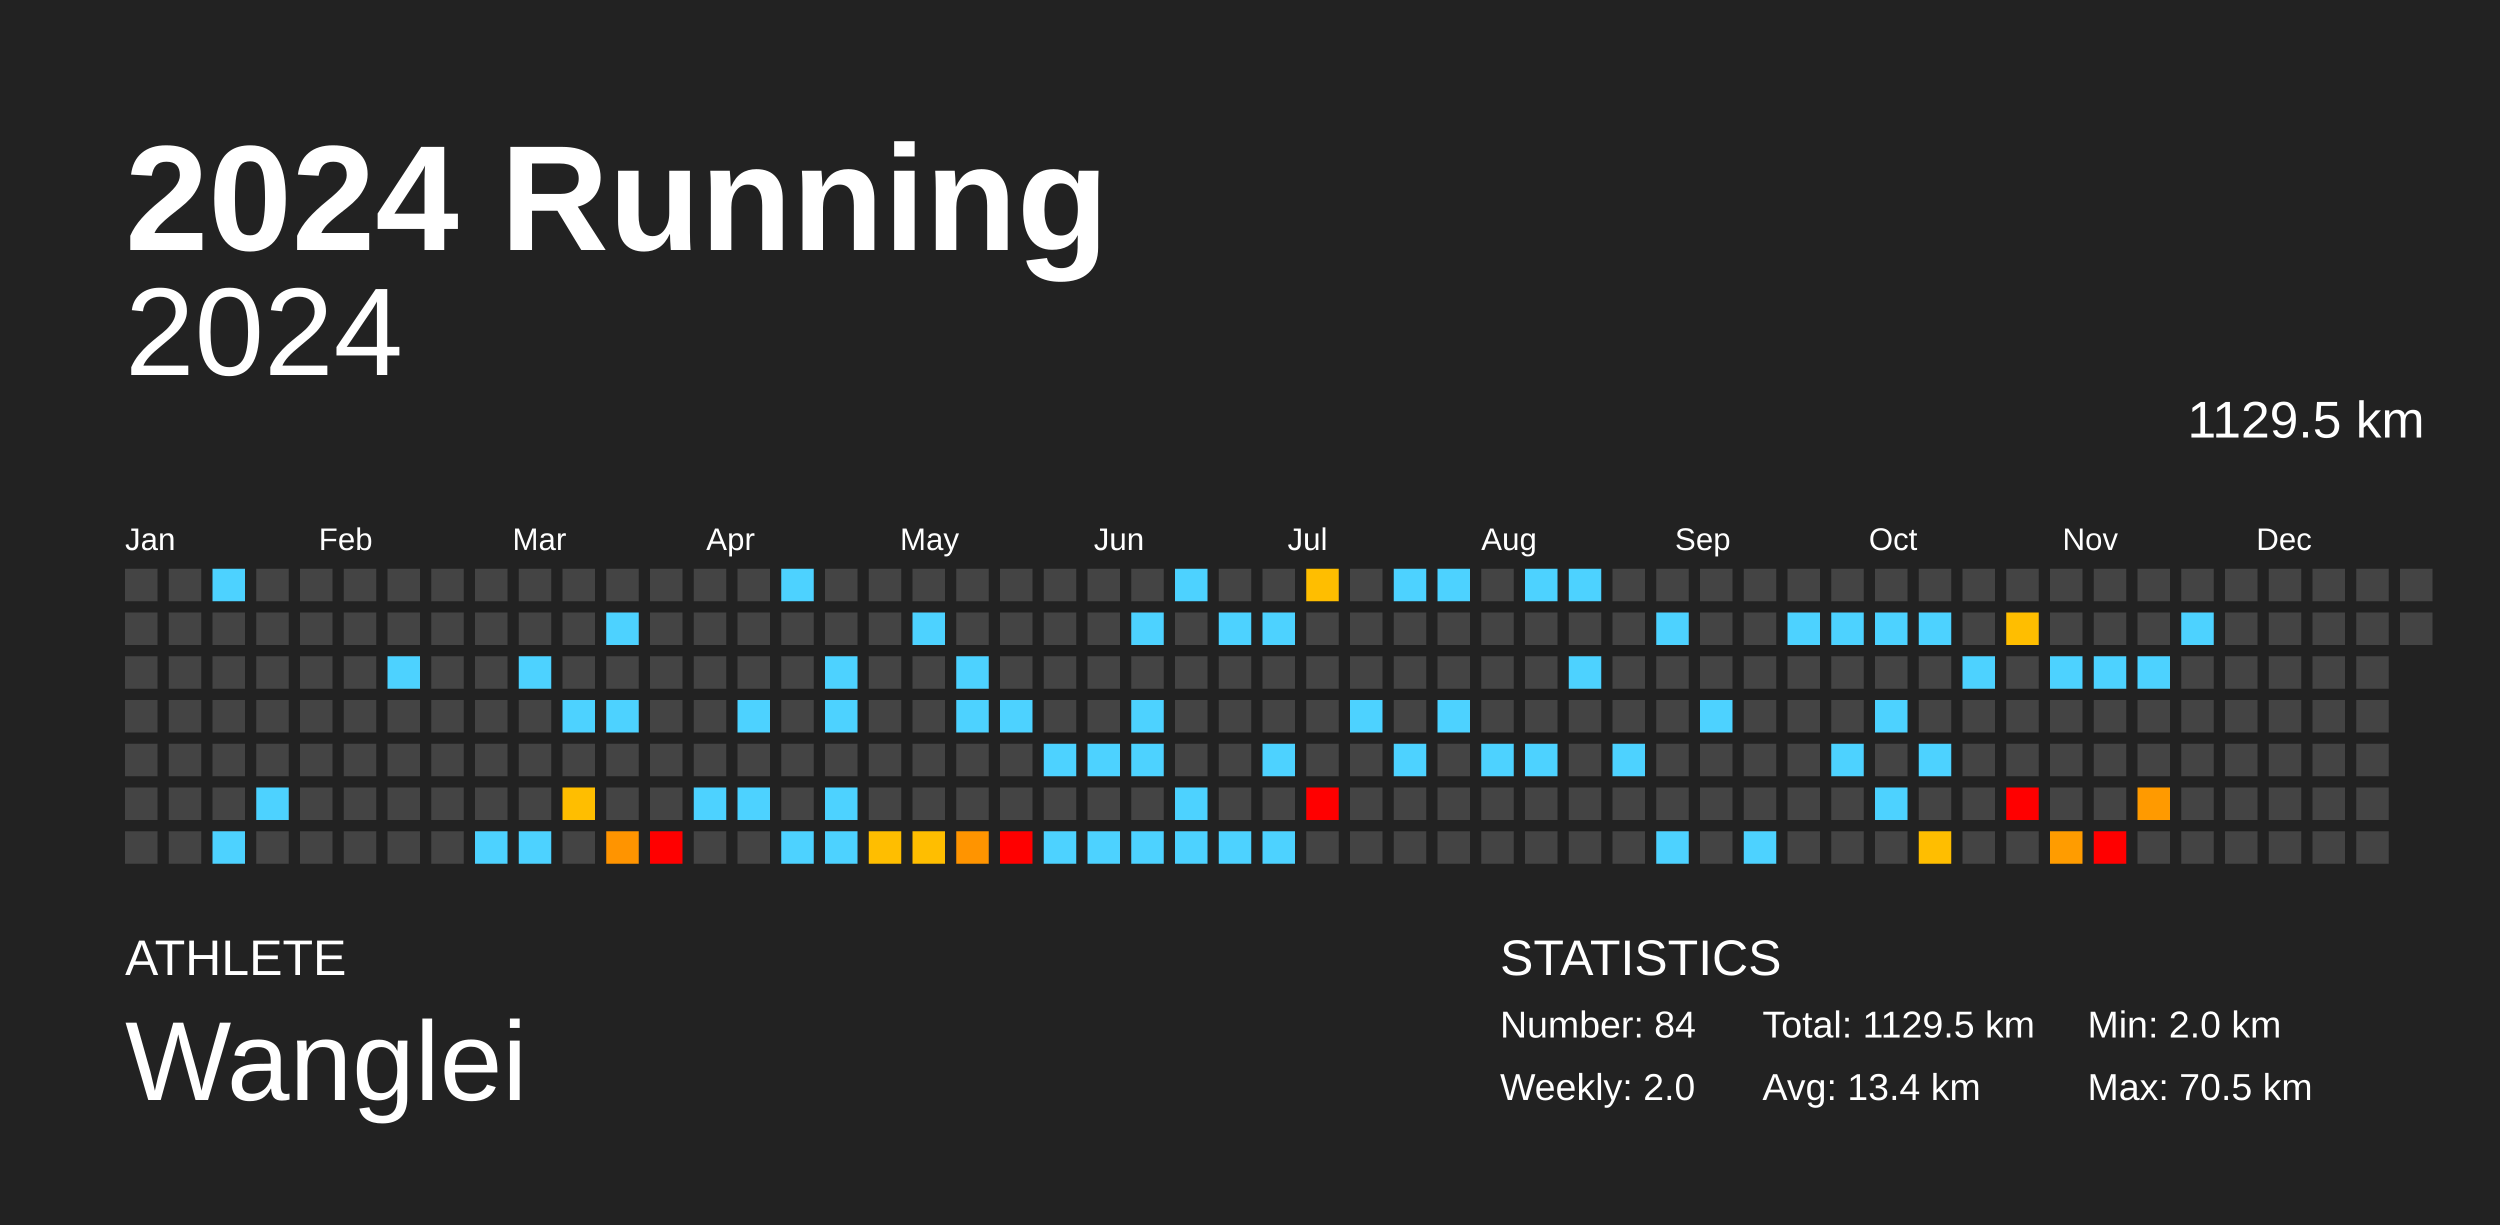
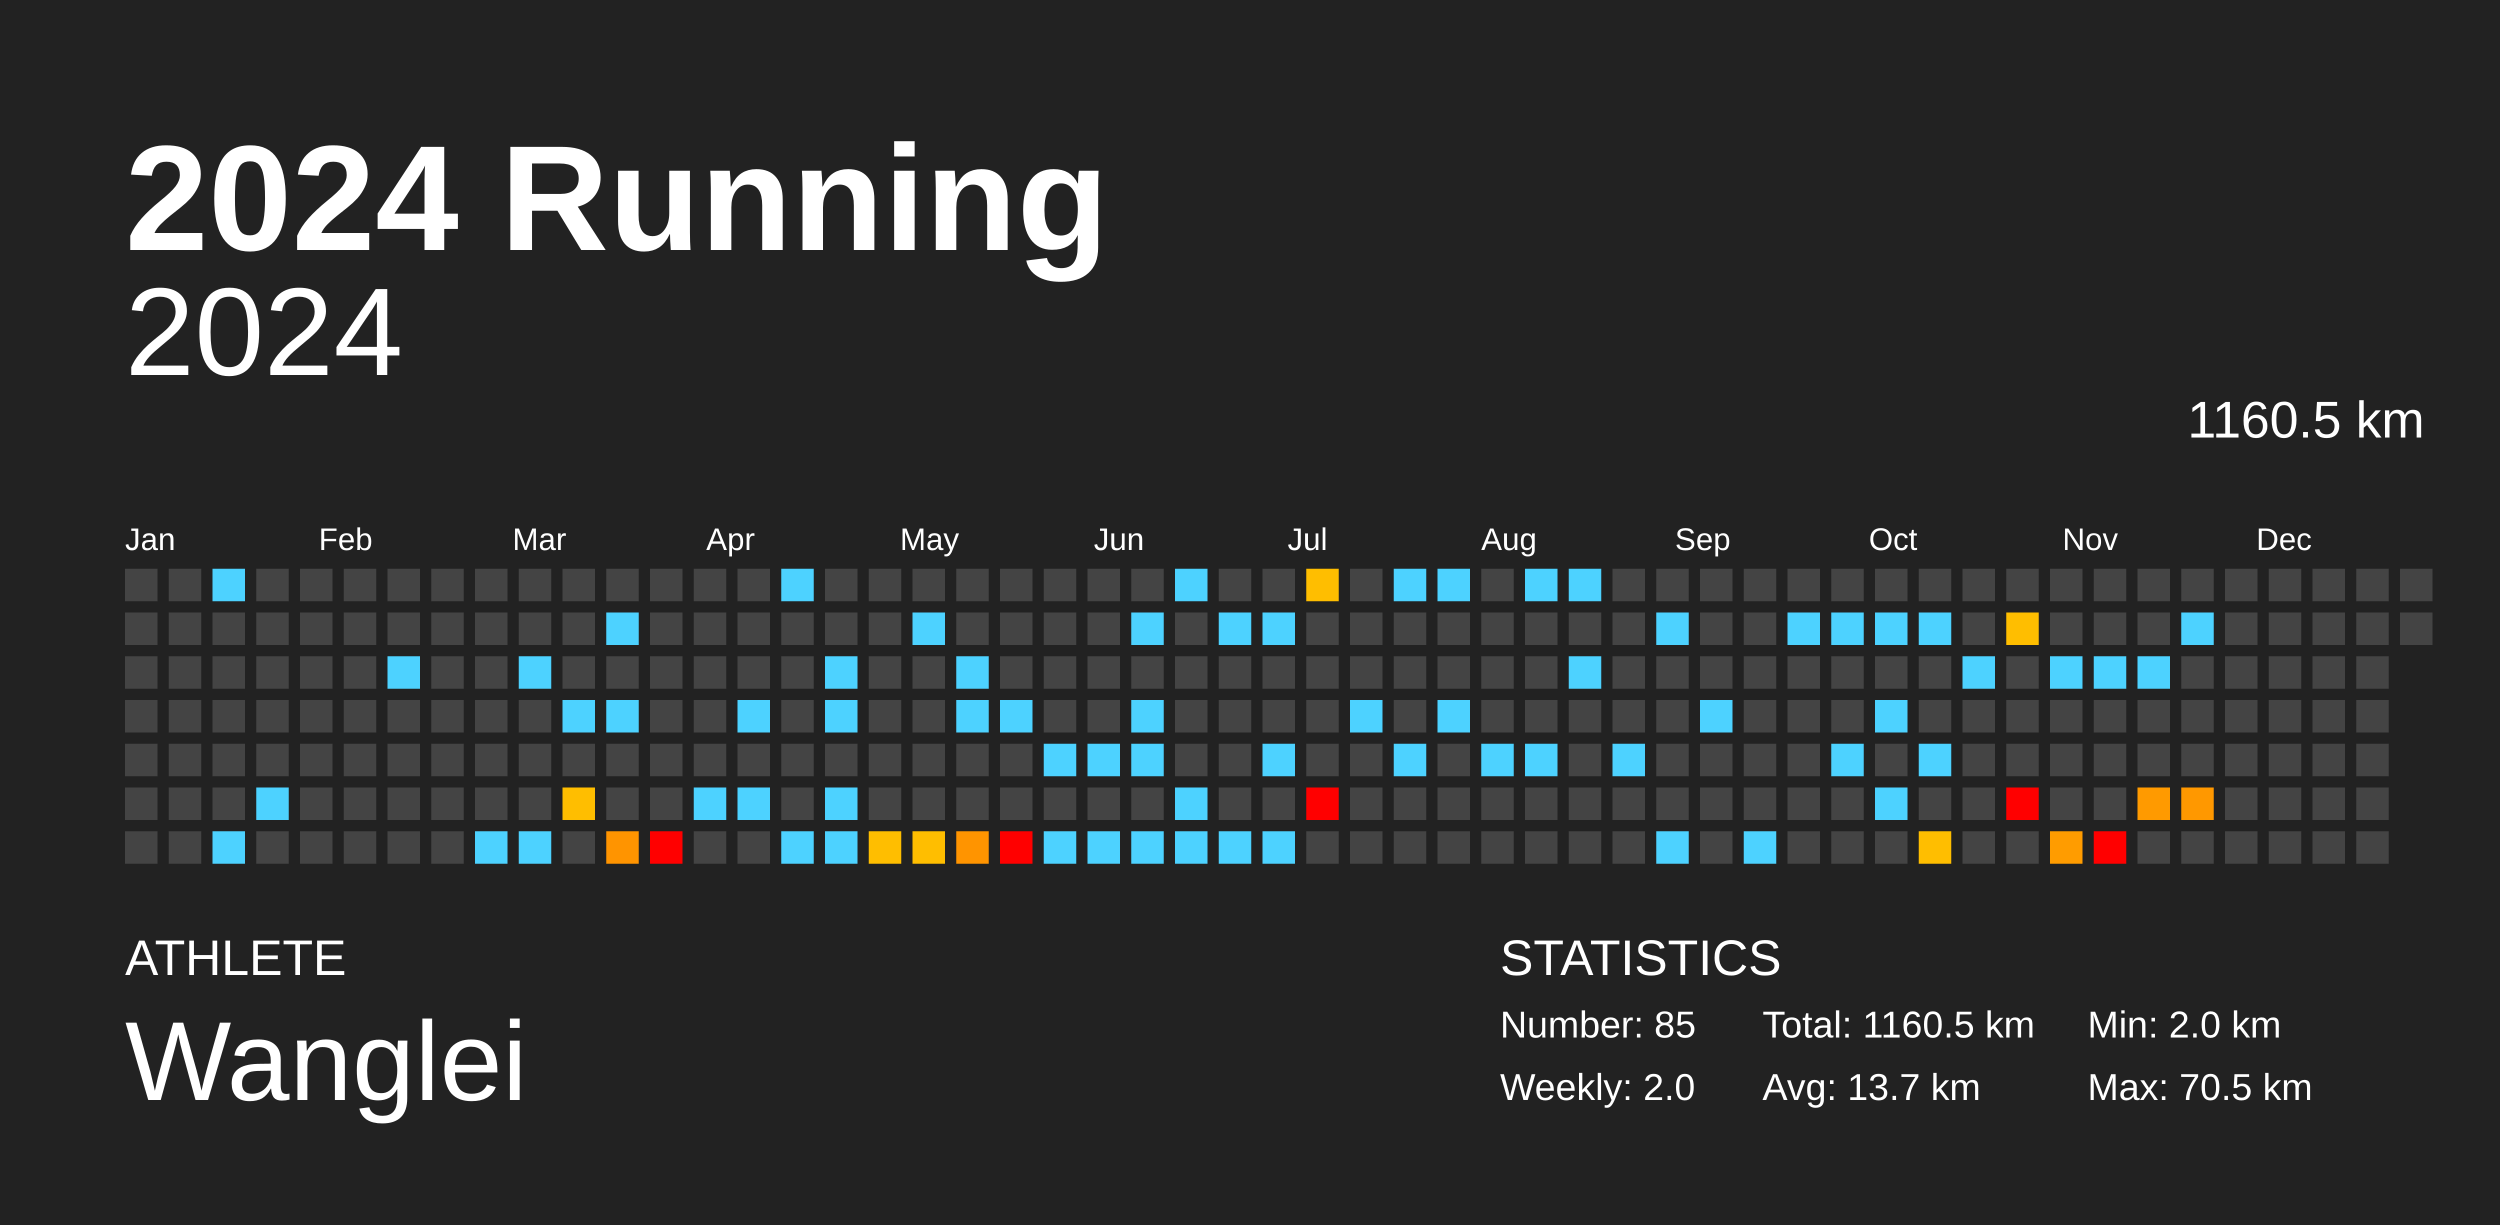
<svg xmlns="http://www.w3.org/2000/svg" baseProfile="full" height="98mm" version="1.1" viewBox="0,0,200,98" width="200mm">
  <defs />
  <rect fill="#222222" height="98" width="200" x="0" y="0" />
  <text fill="#FFFFFF" style="font-size:12px; font-family:Arial; font-weight:bold;" x="10" y="20">2024 Running</text>
  <text fill="#FFFFFF" style="font-size:4px; font-family:Arial" x="10" y="78">ATHLETE</text>
  <text fill="#FFFFFF" style="font-size:9px; font-family:Arial" x="10" y="88">Wanglei</text>
  <text fill="#FFFFFF" style="font-size:4px; font-family:Arial" x="120" y="78">STATISTICS</text>
-   <text fill="#FFFFFF" style="font-size:3px; font-family:Arial" x="120" y="83">Number: 84</text>
+   <text fill="#FFFFFF" style="font-size:3px; font-family:Arial" x="120" y="83">Number: 85</text>
  <text fill="#FFFFFF" style="font-size:3px; font-family:Arial" x="120" y="88">Weekly: 2.0</text>
-   <text fill="#FFFFFF" style="font-size:3px; font-family:Arial" x="141" y="83">Total: 1129.5 km</text>
-   <text fill="#FFFFFF" style="font-size:3px; font-family:Arial" x="141" y="88">Avg: 13.4 km</text>
+   <text fill="#FFFFFF" style="font-size:3px; font-family:Arial" x="141" y="83">Total: 1160.5 km</text>
+   <text fill="#FFFFFF" style="font-size:3px; font-family:Arial" x="141" y="88">Avg: 13.7 km</text>
  <text fill="#FFFFFF" style="font-size:3px; font-family:Arial" x="167" y="83">Min: 2.0 km</text>
  <text fill="#FFFFFF" style="font-size:3px; font-family:Arial" x="167" y="88">Max: 70.5 km</text>
  <text alignment-baseline="hanging" fill="#FFFFFF" style="font-size:10.0px; font-family:Arial;" x="10" y="30">2024</text>
-   <text alignment-baseline="hanging" fill="#FFFFFF" style="font-size:4.125px; font-family:Arial;" x="175" y="35">1129.5 km</text>
+   <text alignment-baseline="hanging" fill="#FFFFFF" style="font-size:4.125px; font-family:Arial;" x="175" y="35">1160.5 km</text>
  <text fill="#FFFFFF" style="font-size:2.5px; font-family:Arial" x="10.0" y="44">Jan</text>
  <text fill="#FFFFFF" style="font-size:2.5px; font-family:Arial" x="25.5" y="44">Feb</text>
  <text fill="#FFFFFF" style="font-size:2.5px; font-family:Arial" x="41.0" y="44">Mar</text>
  <text fill="#FFFFFF" style="font-size:2.5px; font-family:Arial" x="56.5" y="44">Apr</text>
  <text fill="#FFFFFF" style="font-size:2.5px; font-family:Arial" x="72.0" y="44">May</text>
  <text fill="#FFFFFF" style="font-size:2.5px; font-family:Arial" x="87.5" y="44">Jun</text>
  <text fill="#FFFFFF" style="font-size:2.5px; font-family:Arial" x="103.0" y="44">Jul</text>
  <text fill="#FFFFFF" style="font-size:2.5px; font-family:Arial" x="118.5" y="44">Aug</text>
  <text fill="#FFFFFF" style="font-size:2.5px; font-family:Arial" x="134.0" y="44">Sep</text>
  <text fill="#FFFFFF" style="font-size:2.5px; font-family:Arial" x="149.5" y="44">Oct</text>
  <text fill="#FFFFFF" style="font-size:2.5px; font-family:Arial" x="165.0" y="44">Nov</text>
  <text fill="#FFFFFF" style="font-size:2.5px; font-family:Arial" x="180.5" y="44">Dec</text>
  <rect fill="#444444" height="2.6" width="2.6" x="10.0" y="45.5" />
  <rect fill="#444444" height="2.6" width="2.6" x="10.0" y="49.0" />
  <rect fill="#444444" height="2.6" width="2.6" x="10.0" y="52.5" />
  <rect fill="#444444" height="2.6" width="2.6" x="10.0" y="56.0" />
  <rect fill="#444444" height="2.6" width="2.6" x="10.0" y="59.5" />
  <rect fill="#444444" height="2.6" width="2.6" x="10.0" y="63.0" />
  <rect fill="#444444" height="2.6" width="2.6" x="10.0" y="66.5" />
  <rect fill="#444444" height="2.6" width="2.6" x="13.5" y="45.5" />
  <rect fill="#444444" height="2.6" width="2.6" x="13.5" y="49.0" />
  <rect fill="#444444" height="2.6" width="2.6" x="13.5" y="52.5" />
  <rect fill="#444444" height="2.6" width="2.6" x="13.5" y="56.0" />
  <rect fill="#444444" height="2.6" width="2.6" x="13.5" y="59.5" />
  <rect fill="#444444" height="2.6" width="2.6" x="13.5" y="63.0" />
  <rect fill="#444444" height="2.6" width="2.6" x="13.5" y="66.5" />
  <rect fill="#4dd2ff" height="2.6" width="2.6" x="17.0" y="45.5" />
  <rect fill="#444444" height="2.6" width="2.6" x="17.0" y="49.0" />
  <rect fill="#444444" height="2.6" width="2.6" x="17.0" y="52.5" />
  <rect fill="#444444" height="2.6" width="2.6" x="17.0" y="56.0" />
  <rect fill="#444444" height="2.6" width="2.6" x="17.0" y="59.5" />
  <rect fill="#444444" height="2.6" width="2.6" x="17.0" y="63.0" />
  <rect fill="#4dd2ff" height="2.6" width="2.6" x="17.0" y="66.5" />
  <rect fill="#444444" height="2.6" width="2.6" x="20.5" y="45.5" />
  <rect fill="#444444" height="2.6" width="2.6" x="20.5" y="49.0" />
  <rect fill="#444444" height="2.6" width="2.6" x="20.5" y="52.5" />
  <rect fill="#444444" height="2.6" width="2.6" x="20.5" y="56.0" />
  <rect fill="#444444" height="2.6" width="2.6" x="20.5" y="59.5" />
  <rect fill="#4dd2ff" height="2.6" width="2.6" x="20.5" y="63.0" />
  <rect fill="#444444" height="2.6" width="2.6" x="20.5" y="66.5" />
  <rect fill="#444444" height="2.6" width="2.6" x="24.0" y="45.5" />
  <rect fill="#444444" height="2.6" width="2.6" x="24.0" y="49.0" />
  <rect fill="#444444" height="2.6" width="2.6" x="24.0" y="52.5" />
  <rect fill="#444444" height="2.6" width="2.6" x="24.0" y="56.0" />
  <rect fill="#444444" height="2.6" width="2.6" x="24.0" y="59.5" />
  <rect fill="#444444" height="2.6" width="2.6" x="24.0" y="63.0" />
  <rect fill="#444444" height="2.6" width="2.6" x="24.0" y="66.5" />
  <rect fill="#444444" height="2.6" width="2.6" x="27.5" y="45.5" />
  <rect fill="#444444" height="2.6" width="2.6" x="27.5" y="49.0" />
  <rect fill="#444444" height="2.6" width="2.6" x="27.5" y="52.5" />
  <rect fill="#444444" height="2.6" width="2.6" x="27.5" y="56.0" />
  <rect fill="#444444" height="2.6" width="2.6" x="27.5" y="59.5" />
  <rect fill="#444444" height="2.6" width="2.6" x="27.5" y="63.0" />
  <rect fill="#444444" height="2.6" width="2.6" x="27.5" y="66.5" />
  <rect fill="#444444" height="2.6" width="2.6" x="31.0" y="45.5" />
  <rect fill="#444444" height="2.6" width="2.6" x="31.0" y="49.0" />
  <rect fill="#4dd2ff" height="2.6" width="2.6" x="31.0" y="52.5" />
  <rect fill="#444444" height="2.6" width="2.6" x="31.0" y="56.0" />
  <rect fill="#444444" height="2.6" width="2.6" x="31.0" y="59.5" />
  <rect fill="#444444" height="2.6" width="2.6" x="31.0" y="63.0" />
  <rect fill="#444444" height="2.6" width="2.6" x="31.0" y="66.5" />
  <rect fill="#444444" height="2.6" width="2.6" x="34.5" y="45.5" />
  <rect fill="#444444" height="2.6" width="2.6" x="34.5" y="49.0" />
  <rect fill="#444444" height="2.6" width="2.6" x="34.5" y="52.5" />
  <rect fill="#444444" height="2.6" width="2.6" x="34.5" y="56.0" />
  <rect fill="#444444" height="2.6" width="2.6" x="34.5" y="59.5" />
  <rect fill="#444444" height="2.6" width="2.6" x="34.5" y="63.0" />
  <rect fill="#444444" height="2.6" width="2.6" x="34.5" y="66.5" />
  <rect fill="#444444" height="2.6" width="2.6" x="38.0" y="45.5" />
  <rect fill="#444444" height="2.6" width="2.6" x="38.0" y="49.0" />
  <rect fill="#444444" height="2.6" width="2.6" x="38.0" y="52.5" />
  <rect fill="#444444" height="2.6" width="2.6" x="38.0" y="56.0" />
  <rect fill="#444444" height="2.6" width="2.6" x="38.0" y="59.5" />
  <rect fill="#444444" height="2.6" width="2.6" x="38.0" y="63.0" />
  <rect fill="#4dd2ff" height="2.6" width="2.6" x="38.0" y="66.5" />
  <rect fill="#444444" height="2.6" width="2.6" x="41.5" y="45.5" />
  <rect fill="#444444" height="2.6" width="2.6" x="41.5" y="49.0" />
  <rect fill="#4dd2ff" height="2.6" width="2.6" x="41.5" y="52.5" />
  <rect fill="#444444" height="2.6" width="2.6" x="41.5" y="56.0" />
  <rect fill="#444444" height="2.6" width="2.6" x="41.5" y="59.5" />
  <rect fill="#444444" height="2.6" width="2.6" x="41.5" y="63.0" />
  <rect fill="#4dd2ff" height="2.6" width="2.6" x="41.5" y="66.5" />
  <rect fill="#444444" height="2.6" width="2.6" x="45.0" y="45.5" />
  <rect fill="#444444" height="2.6" width="2.6" x="45.0" y="49.0" />
  <rect fill="#444444" height="2.6" width="2.6" x="45.0" y="52.5" />
  <rect fill="#4dd2ff" height="2.6" width="2.6" x="45.0" y="56.0" />
  <rect fill="#444444" height="2.6" width="2.6" x="45.0" y="59.5" />
  <rect fill="#ffbe00" height="2.6" width="2.6" x="45.0" y="63.0" />
  <rect fill="#444444" height="2.6" width="2.6" x="45.0" y="66.5" />
  <rect fill="#444444" height="2.6" width="2.6" x="48.5" y="45.5" />
  <rect fill="#4dd2ff" height="2.6" width="2.6" x="48.5" y="49.0" />
  <rect fill="#444444" height="2.6" width="2.6" x="48.5" y="52.5" />
  <rect fill="#4dd2ff" height="2.6" width="2.6" x="48.5" y="56.0" />
  <rect fill="#444444" height="2.6" width="2.6" x="48.5" y="59.5" />
  <rect fill="#444444" height="2.6" width="2.6" x="48.5" y="63.0" />
  <rect fill="#ff9400" height="2.6" width="2.6" x="48.5" y="66.5" />
  <rect fill="#444444" height="2.6" width="2.6" x="52.0" y="45.5" />
  <rect fill="#444444" height="2.6" width="2.6" x="52.0" y="49.0" />
  <rect fill="#444444" height="2.6" width="2.6" x="52.0" y="52.5" />
  <rect fill="#444444" height="2.6" width="2.6" x="52.0" y="56.0" />
  <rect fill="#444444" height="2.6" width="2.6" x="52.0" y="59.5" />
  <rect fill="#444444" height="2.6" width="2.6" x="52.0" y="63.0" />
  <rect fill="red" height="2.6" width="2.6" x="52.0" y="66.5" />
  <rect fill="#444444" height="2.6" width="2.6" x="55.5" y="45.5" />
  <rect fill="#444444" height="2.6" width="2.6" x="55.5" y="49.0" />
  <rect fill="#444444" height="2.6" width="2.6" x="55.5" y="52.5" />
  <rect fill="#444444" height="2.6" width="2.6" x="55.5" y="56.0" />
  <rect fill="#444444" height="2.6" width="2.6" x="55.5" y="59.5" />
  <rect fill="#4dd2ff" height="2.6" width="2.6" x="55.5" y="63.0" />
  <rect fill="#444444" height="2.6" width="2.6" x="55.5" y="66.5" />
  <rect fill="#444444" height="2.6" width="2.6" x="59.0" y="45.5" />
  <rect fill="#444444" height="2.6" width="2.6" x="59.0" y="49.0" />
  <rect fill="#444444" height="2.6" width="2.6" x="59.0" y="52.5" />
  <rect fill="#4dd2ff" height="2.6" width="2.6" x="59.0" y="56.0" />
  <rect fill="#444444" height="2.6" width="2.6" x="59.0" y="59.5" />
  <rect fill="#4dd2ff" height="2.6" width="2.6" x="59.0" y="63.0" />
  <rect fill="#444444" height="2.6" width="2.6" x="59.0" y="66.5" />
  <rect fill="#4dd2ff" height="2.6" width="2.6" x="62.5" y="45.5" />
  <rect fill="#444444" height="2.6" width="2.6" x="62.5" y="49.0" />
  <rect fill="#444444" height="2.6" width="2.6" x="62.5" y="52.5" />
  <rect fill="#444444" height="2.6" width="2.6" x="62.5" y="56.0" />
  <rect fill="#444444" height="2.6" width="2.6" x="62.5" y="59.5" />
  <rect fill="#444444" height="2.6" width="2.6" x="62.5" y="63.0" />
  <rect fill="#4dd2ff" height="2.6" width="2.6" x="62.5" y="66.5" />
  <rect fill="#444444" height="2.6" width="2.6" x="66.0" y="45.5" />
  <rect fill="#444444" height="2.6" width="2.6" x="66.0" y="49.0" />
  <rect fill="#4dd2ff" height="2.6" width="2.6" x="66.0" y="52.5" />
  <rect fill="#4dd2ff" height="2.6" width="2.6" x="66.0" y="56.0" />
  <rect fill="#444444" height="2.6" width="2.6" x="66.0" y="59.5" />
  <rect fill="#4dd2ff" height="2.6" width="2.6" x="66.0" y="63.0" />
  <rect fill="#4dd2ff" height="2.6" width="2.6" x="66.0" y="66.5" />
  <rect fill="#444444" height="2.6" width="2.6" x="69.5" y="45.5" />
  <rect fill="#444444" height="2.6" width="2.6" x="69.5" y="49.0" />
  <rect fill="#444444" height="2.6" width="2.6" x="69.5" y="52.5" />
  <rect fill="#444444" height="2.6" width="2.6" x="69.5" y="56.0" />
  <rect fill="#444444" height="2.6" width="2.6" x="69.5" y="59.5" />
  <rect fill="#444444" height="2.6" width="2.6" x="69.5" y="63.0" />
  <rect fill="#ffbe00" height="2.6" width="2.6" x="69.5" y="66.5" />
  <rect fill="#444444" height="2.6" width="2.6" x="73.0" y="45.5" />
  <rect fill="#4dd2ff" height="2.6" width="2.6" x="73.0" y="49.0" />
  <rect fill="#444444" height="2.6" width="2.6" x="73.0" y="52.5" />
  <rect fill="#444444" height="2.6" width="2.6" x="73.0" y="56.0" />
  <rect fill="#444444" height="2.6" width="2.6" x="73.0" y="59.5" />
  <rect fill="#444444" height="2.6" width="2.6" x="73.0" y="63.0" />
  <rect fill="#ffbe00" height="2.6" width="2.6" x="73.0" y="66.5" />
  <rect fill="#444444" height="2.6" width="2.6" x="76.5" y="45.5" />
  <rect fill="#444444" height="2.6" width="2.6" x="76.5" y="49.0" />
  <rect fill="#4dd2ff" height="2.6" width="2.6" x="76.5" y="52.5" />
  <rect fill="#4dd2ff" height="2.6" width="2.6" x="76.5" y="56.0" />
  <rect fill="#444444" height="2.6" width="2.6" x="76.5" y="59.5" />
  <rect fill="#444444" height="2.6" width="2.6" x="76.5" y="63.0" />
  <rect fill="#ff9400" height="2.6" width="2.6" x="76.5" y="66.5" />
  <rect fill="#444444" height="2.6" width="2.6" x="80.0" y="45.5" />
  <rect fill="#444444" height="2.6" width="2.6" x="80.0" y="49.0" />
  <rect fill="#444444" height="2.6" width="2.6" x="80.0" y="52.5" />
  <rect fill="#4dd2ff" height="2.6" width="2.6" x="80.0" y="56.0" />
  <rect fill="#444444" height="2.6" width="2.6" x="80.0" y="59.5" />
  <rect fill="#444444" height="2.6" width="2.6" x="80.0" y="63.0" />
  <rect fill="red" height="2.6" width="2.6" x="80.0" y="66.5" />
  <rect fill="#444444" height="2.6" width="2.6" x="83.5" y="45.5" />
  <rect fill="#444444" height="2.6" width="2.6" x="83.5" y="49.0" />
  <rect fill="#444444" height="2.6" width="2.6" x="83.5" y="52.5" />
  <rect fill="#444444" height="2.6" width="2.6" x="83.5" y="56.0" />
  <rect fill="#4dd2ff" height="2.6" width="2.6" x="83.5" y="59.5" />
  <rect fill="#444444" height="2.6" width="2.6" x="83.5" y="63.0" />
  <rect fill="#4dd2ff" height="2.6" width="2.6" x="83.5" y="66.5" />
  <rect fill="#444444" height="2.6" width="2.6" x="87.0" y="45.5" />
  <rect fill="#444444" height="2.6" width="2.6" x="87.0" y="49.0" />
  <rect fill="#444444" height="2.6" width="2.6" x="87.0" y="52.5" />
  <rect fill="#444444" height="2.6" width="2.6" x="87.0" y="56.0" />
  <rect fill="#4dd2ff" height="2.6" width="2.6" x="87.0" y="59.5" />
  <rect fill="#444444" height="2.6" width="2.6" x="87.0" y="63.0" />
  <rect fill="#4dd2ff" height="2.6" width="2.6" x="87.0" y="66.5" />
  <rect fill="#444444" height="2.6" width="2.6" x="90.5" y="45.5" />
  <rect fill="#4dd2ff" height="2.6" width="2.6" x="90.5" y="49.0" />
  <rect fill="#444444" height="2.6" width="2.6" x="90.5" y="52.5" />
  <rect fill="#4dd2ff" height="2.6" width="2.6" x="90.5" y="56.0" />
  <rect fill="#4dd2ff" height="2.6" width="2.6" x="90.5" y="59.5" />
  <rect fill="#444444" height="2.6" width="2.6" x="90.5" y="63.0" />
  <rect fill="#4dd2ff" height="2.6" width="2.6" x="90.5" y="66.5" />
  <rect fill="#4dd2ff" height="2.6" width="2.6" x="94.0" y="45.5" />
  <rect fill="#444444" height="2.6" width="2.6" x="94.0" y="49.0" />
  <rect fill="#444444" height="2.6" width="2.6" x="94.0" y="52.5" />
  <rect fill="#444444" height="2.6" width="2.6" x="94.0" y="56.0" />
  <rect fill="#444444" height="2.6" width="2.6" x="94.0" y="59.5" />
  <rect fill="#4dd2ff" height="2.6" width="2.6" x="94.0" y="63.0" />
  <rect fill="#4dd2ff" height="2.6" width="2.6" x="94.0" y="66.5" />
  <rect fill="#444444" height="2.6" width="2.6" x="97.5" y="45.5" />
  <rect fill="#4dd2ff" height="2.6" width="2.6" x="97.5" y="49.0" />
  <rect fill="#444444" height="2.6" width="2.6" x="97.5" y="52.5" />
  <rect fill="#444444" height="2.6" width="2.6" x="97.5" y="56.0" />
  <rect fill="#444444" height="2.6" width="2.6" x="97.5" y="59.5" />
  <rect fill="#444444" height="2.6" width="2.6" x="97.5" y="63.0" />
  <rect fill="#4dd2ff" height="2.6" width="2.6" x="97.5" y="66.5" />
  <rect fill="#444444" height="2.6" width="2.6" x="101.0" y="45.5" />
  <rect fill="#4dd2ff" height="2.6" width="2.6" x="101.0" y="49.0" />
  <rect fill="#444444" height="2.6" width="2.6" x="101.0" y="52.5" />
  <rect fill="#444444" height="2.6" width="2.6" x="101.0" y="56.0" />
  <rect fill="#4dd2ff" height="2.6" width="2.6" x="101.0" y="59.5" />
  <rect fill="#444444" height="2.6" width="2.6" x="101.0" y="63.0" />
  <rect fill="#4dd2ff" height="2.6" width="2.6" x="101.0" y="66.5" />
  <rect fill="#ffbe00" height="2.6" width="2.6" x="104.5" y="45.5" />
  <rect fill="#444444" height="2.6" width="2.6" x="104.5" y="49.0" />
  <rect fill="#444444" height="2.6" width="2.6" x="104.5" y="52.5" />
  <rect fill="#444444" height="2.6" width="2.6" x="104.5" y="56.0" />
  <rect fill="#444444" height="2.6" width="2.6" x="104.5" y="59.5" />
  <rect fill="red" height="2.6" width="2.6" x="104.5" y="63.0" />
  <rect fill="#444444" height="2.6" width="2.6" x="104.5" y="66.5" />
  <rect fill="#444444" height="2.6" width="2.6" x="108.0" y="45.5" />
  <rect fill="#444444" height="2.6" width="2.6" x="108.0" y="49.0" />
  <rect fill="#444444" height="2.6" width="2.6" x="108.0" y="52.5" />
  <rect fill="#4dd2ff" height="2.6" width="2.6" x="108.0" y="56.0" />
  <rect fill="#444444" height="2.6" width="2.6" x="108.0" y="59.5" />
  <rect fill="#444444" height="2.6" width="2.6" x="108.0" y="63.0" />
  <rect fill="#444444" height="2.6" width="2.6" x="108.0" y="66.5" />
  <rect fill="#4dd2ff" height="2.6" width="2.6" x="111.5" y="45.5" />
  <rect fill="#444444" height="2.6" width="2.6" x="111.5" y="49.0" />
  <rect fill="#444444" height="2.6" width="2.6" x="111.5" y="52.5" />
  <rect fill="#444444" height="2.6" width="2.6" x="111.5" y="56.0" />
  <rect fill="#4dd2ff" height="2.6" width="2.6" x="111.5" y="59.5" />
  <rect fill="#444444" height="2.6" width="2.6" x="111.5" y="63.0" />
  <rect fill="#444444" height="2.6" width="2.6" x="111.5" y="66.5" />
  <rect fill="#4dd2ff" height="2.6" width="2.6" x="115.0" y="45.5" />
  <rect fill="#444444" height="2.6" width="2.6" x="115.0" y="49.0" />
  <rect fill="#444444" height="2.6" width="2.6" x="115.0" y="52.5" />
  <rect fill="#4dd2ff" height="2.6" width="2.6" x="115.0" y="56.0" />
  <rect fill="#444444" height="2.6" width="2.6" x="115.0" y="59.5" />
  <rect fill="#444444" height="2.6" width="2.6" x="115.0" y="63.0" />
  <rect fill="#444444" height="2.6" width="2.6" x="115.0" y="66.5" />
  <rect fill="#444444" height="2.6" width="2.6" x="118.5" y="45.5" />
  <rect fill="#444444" height="2.6" width="2.6" x="118.5" y="49.0" />
  <rect fill="#444444" height="2.6" width="2.6" x="118.5" y="52.5" />
  <rect fill="#444444" height="2.6" width="2.6" x="118.5" y="56.0" />
  <rect fill="#4dd2ff" height="2.6" width="2.6" x="118.5" y="59.5" />
  <rect fill="#444444" height="2.6" width="2.6" x="118.5" y="63.0" />
  <rect fill="#444444" height="2.6" width="2.6" x="118.5" y="66.5" />
  <rect fill="#4dd2ff" height="2.6" width="2.6" x="122.0" y="45.5" />
  <rect fill="#444444" height="2.6" width="2.6" x="122.0" y="49.0" />
  <rect fill="#444444" height="2.6" width="2.6" x="122.0" y="52.5" />
  <rect fill="#444444" height="2.6" width="2.6" x="122.0" y="56.0" />
  <rect fill="#4dd2ff" height="2.6" width="2.6" x="122.0" y="59.5" />
  <rect fill="#444444" height="2.6" width="2.6" x="122.0" y="63.0" />
  <rect fill="#444444" height="2.6" width="2.6" x="122.0" y="66.5" />
  <rect fill="#4dd2ff" height="2.6" width="2.6" x="125.5" y="45.5" />
  <rect fill="#444444" height="2.6" width="2.6" x="125.5" y="49.0" />
  <rect fill="#4dd2ff" height="2.6" width="2.6" x="125.5" y="52.5" />
  <rect fill="#444444" height="2.6" width="2.6" x="125.5" y="56.0" />
  <rect fill="#444444" height="2.6" width="2.6" x="125.5" y="59.5" />
  <rect fill="#444444" height="2.6" width="2.6" x="125.5" y="63.0" />
  <rect fill="#444444" height="2.6" width="2.6" x="125.5" y="66.5" />
  <rect fill="#444444" height="2.6" width="2.6" x="129.0" y="45.5" />
  <rect fill="#444444" height="2.6" width="2.6" x="129.0" y="49.0" />
  <rect fill="#444444" height="2.6" width="2.6" x="129.0" y="52.5" />
  <rect fill="#444444" height="2.6" width="2.6" x="129.0" y="56.0" />
  <rect fill="#4dd2ff" height="2.6" width="2.6" x="129.0" y="59.5" />
  <rect fill="#444444" height="2.6" width="2.6" x="129.0" y="63.0" />
  <rect fill="#444444" height="2.6" width="2.6" x="129.0" y="66.5" />
  <rect fill="#444444" height="2.6" width="2.6" x="132.5" y="45.5" />
  <rect fill="#4dd2ff" height="2.6" width="2.6" x="132.5" y="49.0" />
  <rect fill="#444444" height="2.6" width="2.6" x="132.5" y="52.5" />
  <rect fill="#444444" height="2.6" width="2.6" x="132.5" y="56.0" />
  <rect fill="#444444" height="2.6" width="2.6" x="132.5" y="59.5" />
  <rect fill="#444444" height="2.6" width="2.6" x="132.5" y="63.0" />
  <rect fill="#4dd2ff" height="2.6" width="2.6" x="132.5" y="66.5" />
  <rect fill="#444444" height="2.6" width="2.6" x="136.0" y="45.5" />
  <rect fill="#444444" height="2.6" width="2.6" x="136.0" y="49.0" />
  <rect fill="#444444" height="2.6" width="2.6" x="136.0" y="52.5" />
  <rect fill="#4dd2ff" height="2.6" width="2.6" x="136.0" y="56.0" />
  <rect fill="#444444" height="2.6" width="2.6" x="136.0" y="59.5" />
  <rect fill="#444444" height="2.6" width="2.6" x="136.0" y="63.0" />
  <rect fill="#444444" height="2.6" width="2.6" x="136.0" y="66.5" />
  <rect fill="#444444" height="2.6" width="2.6" x="139.5" y="45.5" />
  <rect fill="#444444" height="2.6" width="2.6" x="139.5" y="49.0" />
  <rect fill="#444444" height="2.6" width="2.6" x="139.5" y="52.5" />
  <rect fill="#444444" height="2.6" width="2.6" x="139.5" y="56.0" />
  <rect fill="#444444" height="2.6" width="2.6" x="139.5" y="59.5" />
  <rect fill="#444444" height="2.6" width="2.6" x="139.5" y="63.0" />
  <rect fill="#4dd2ff" height="2.6" width="2.6" x="139.5" y="66.5" />
  <rect fill="#444444" height="2.6" width="2.6" x="143.0" y="45.5" />
  <rect fill="#4dd2ff" height="2.6" width="2.6" x="143.0" y="49.0" />
  <rect fill="#444444" height="2.6" width="2.6" x="143.0" y="52.5" />
  <rect fill="#444444" height="2.6" width="2.6" x="143.0" y="56.0" />
  <rect fill="#444444" height="2.6" width="2.6" x="143.0" y="59.5" />
  <rect fill="#444444" height="2.6" width="2.6" x="143.0" y="63.0" />
  <rect fill="#444444" height="2.6" width="2.6" x="143.0" y="66.5" />
  <rect fill="#444444" height="2.6" width="2.6" x="146.5" y="45.5" />
  <rect fill="#4dd2ff" height="2.6" width="2.6" x="146.5" y="49.0" />
  <rect fill="#444444" height="2.6" width="2.6" x="146.5" y="52.5" />
  <rect fill="#444444" height="2.6" width="2.6" x="146.5" y="56.0" />
  <rect fill="#4dd2ff" height="2.6" width="2.6" x="146.5" y="59.5" />
  <rect fill="#444444" height="2.6" width="2.6" x="146.5" y="63.0" />
  <rect fill="#444444" height="2.6" width="2.6" x="146.5" y="66.5" />
  <rect fill="#444444" height="2.6" width="2.6" x="150.0" y="45.5" />
  <rect fill="#4dd2ff" height="2.6" width="2.6" x="150.0" y="49.0" />
  <rect fill="#444444" height="2.6" width="2.6" x="150.0" y="52.5" />
  <rect fill="#4dd2ff" height="2.6" width="2.6" x="150.0" y="56.0" />
  <rect fill="#444444" height="2.6" width="2.6" x="150.0" y="59.5" />
  <rect fill="#4dd2ff" height="2.6" width="2.6" x="150.0" y="63.0" />
  <rect fill="#444444" height="2.6" width="2.6" x="150.0" y="66.5" />
  <rect fill="#444444" height="2.6" width="2.6" x="153.5" y="45.5" />
  <rect fill="#4dd2ff" height="2.6" width="2.6" x="153.5" y="49.0" />
  <rect fill="#444444" height="2.6" width="2.6" x="153.5" y="52.5" />
  <rect fill="#444444" height="2.6" width="2.6" x="153.5" y="56.0" />
  <rect fill="#4dd2ff" height="2.6" width="2.6" x="153.5" y="59.5" />
  <rect fill="#444444" height="2.6" width="2.6" x="153.5" y="63.0" />
  <rect fill="#ffbe00" height="2.6" width="2.6" x="153.5" y="66.5" />
  <rect fill="#444444" height="2.6" width="2.6" x="157.0" y="45.5" />
  <rect fill="#444444" height="2.6" width="2.6" x="157.0" y="49.0" />
  <rect fill="#4dd2ff" height="2.6" width="2.6" x="157.0" y="52.5" />
  <rect fill="#444444" height="2.6" width="2.6" x="157.0" y="56.0" />
  <rect fill="#444444" height="2.6" width="2.6" x="157.0" y="59.5" />
  <rect fill="#444444" height="2.6" width="2.6" x="157.0" y="63.0" />
  <rect fill="#444444" height="2.6" width="2.6" x="157.0" y="66.5" />
  <rect fill="#444444" height="2.6" width="2.6" x="160.5" y="45.5" />
  <rect fill="#ffbe00" height="2.6" width="2.6" x="160.5" y="49.0" />
  <rect fill="#444444" height="2.6" width="2.6" x="160.5" y="52.5" />
  <rect fill="#444444" height="2.6" width="2.6" x="160.5" y="56.0" />
  <rect fill="#444444" height="2.6" width="2.6" x="160.5" y="59.5" />
  <rect fill="red" height="2.6" width="2.6" x="160.5" y="63.0" />
  <rect fill="#444444" height="2.6" width="2.6" x="160.5" y="66.5" />
  <rect fill="#444444" height="2.6" width="2.6" x="164.0" y="45.5" />
  <rect fill="#444444" height="2.6" width="2.6" x="164.0" y="49.0" />
  <rect fill="#4dd2ff" height="2.6" width="2.6" x="164.0" y="52.5" />
  <rect fill="#444444" height="2.6" width="2.6" x="164.0" y="56.0" />
  <rect fill="#444444" height="2.6" width="2.6" x="164.0" y="59.5" />
  <rect fill="#444444" height="2.6" width="2.6" x="164.0" y="63.0" />
  <rect fill="#ff9c00" height="2.6" width="2.6" x="164.0" y="66.5" />
  <rect fill="#444444" height="2.6" width="2.6" x="167.5" y="45.5" />
  <rect fill="#444444" height="2.6" width="2.6" x="167.5" y="49.0" />
  <rect fill="#4dd2ff" height="2.6" width="2.6" x="167.5" y="52.5" />
  <rect fill="#444444" height="2.6" width="2.6" x="167.5" y="56.0" />
  <rect fill="#444444" height="2.6" width="2.6" x="167.5" y="59.5" />
  <rect fill="#444444" height="2.6" width="2.6" x="167.5" y="63.0" />
  <rect fill="red" height="2.6" width="2.6" x="167.5" y="66.5" />
  <rect fill="#444444" height="2.6" width="2.6" x="171.0" y="45.5" />
  <rect fill="#444444" height="2.6" width="2.6" x="171.0" y="49.0" />
  <rect fill="#4dd2ff" height="2.6" width="2.6" x="171.0" y="52.5" />
  <rect fill="#444444" height="2.6" width="2.6" x="171.0" y="56.0" />
  <rect fill="#444444" height="2.6" width="2.6" x="171.0" y="59.5" />
  <rect fill="#ff9a00" height="2.6" width="2.6" x="171.0" y="63.0" />
  <rect fill="#444444" height="2.6" width="2.6" x="171.0" y="66.5" />
  <rect fill="#444444" height="2.6" width="2.6" x="174.5" y="45.5" />
  <rect fill="#4dd2ff" height="2.6" width="2.6" x="174.5" y="49.0" />
  <rect fill="#444444" height="2.6" width="2.6" x="174.5" y="52.5" />
  <rect fill="#444444" height="2.6" width="2.6" x="174.5" y="56.0" />
  <rect fill="#444444" height="2.6" width="2.6" x="174.5" y="59.5" />
-   <rect fill="#444444" height="2.6" width="2.6" x="174.5" y="63.0" />
+   <rect fill="#ff9800" height="2.6" width="2.6" x="174.5" y="63.0" />
  <rect fill="#444444" height="2.6" width="2.6" x="174.5" y="66.5" />
  <rect fill="#444444" height="2.6" width="2.6" x="178.0" y="45.5" />
  <rect fill="#444444" height="2.6" width="2.6" x="178.0" y="49.0" />
  <rect fill="#444444" height="2.6" width="2.6" x="178.0" y="52.5" />
  <rect fill="#444444" height="2.6" width="2.6" x="178.0" y="56.0" />
  <rect fill="#444444" height="2.6" width="2.6" x="178.0" y="59.5" />
  <rect fill="#444444" height="2.6" width="2.6" x="178.0" y="63.0" />
  <rect fill="#444444" height="2.6" width="2.6" x="178.0" y="66.5" />
  <rect fill="#444444" height="2.6" width="2.6" x="181.5" y="45.5" />
  <rect fill="#444444" height="2.6" width="2.6" x="181.5" y="49.0" />
  <rect fill="#444444" height="2.6" width="2.6" x="181.5" y="52.5" />
  <rect fill="#444444" height="2.6" width="2.6" x="181.5" y="56.0" />
  <rect fill="#444444" height="2.6" width="2.6" x="181.5" y="59.5" />
  <rect fill="#444444" height="2.6" width="2.6" x="181.5" y="63.0" />
  <rect fill="#444444" height="2.6" width="2.6" x="181.5" y="66.5" />
  <rect fill="#444444" height="2.6" width="2.6" x="185.0" y="45.5" />
  <rect fill="#444444" height="2.6" width="2.6" x="185.0" y="49.0" />
  <rect fill="#444444" height="2.6" width="2.6" x="185.0" y="52.5" />
  <rect fill="#444444" height="2.6" width="2.6" x="185.0" y="56.0" />
  <rect fill="#444444" height="2.6" width="2.6" x="185.0" y="59.5" />
  <rect fill="#444444" height="2.6" width="2.6" x="185.0" y="63.0" />
  <rect fill="#444444" height="2.6" width="2.6" x="185.0" y="66.5" />
  <rect fill="#444444" height="2.6" width="2.6" x="188.5" y="45.5" />
  <rect fill="#444444" height="2.6" width="2.6" x="188.5" y="49.0" />
  <rect fill="#444444" height="2.6" width="2.6" x="188.5" y="52.5" />
  <rect fill="#444444" height="2.6" width="2.6" x="188.5" y="56.0" />
  <rect fill="#444444" height="2.6" width="2.6" x="188.5" y="59.5" />
  <rect fill="#444444" height="2.6" width="2.6" x="188.5" y="63.0" />
  <rect fill="#444444" height="2.6" width="2.6" x="188.5" y="66.5" />
  <rect fill="#444444" height="2.6" width="2.6" x="192.0" y="45.5" />
  <rect fill="#444444" height="2.6" width="2.6" x="192.0" y="49.0" />
</svg>
